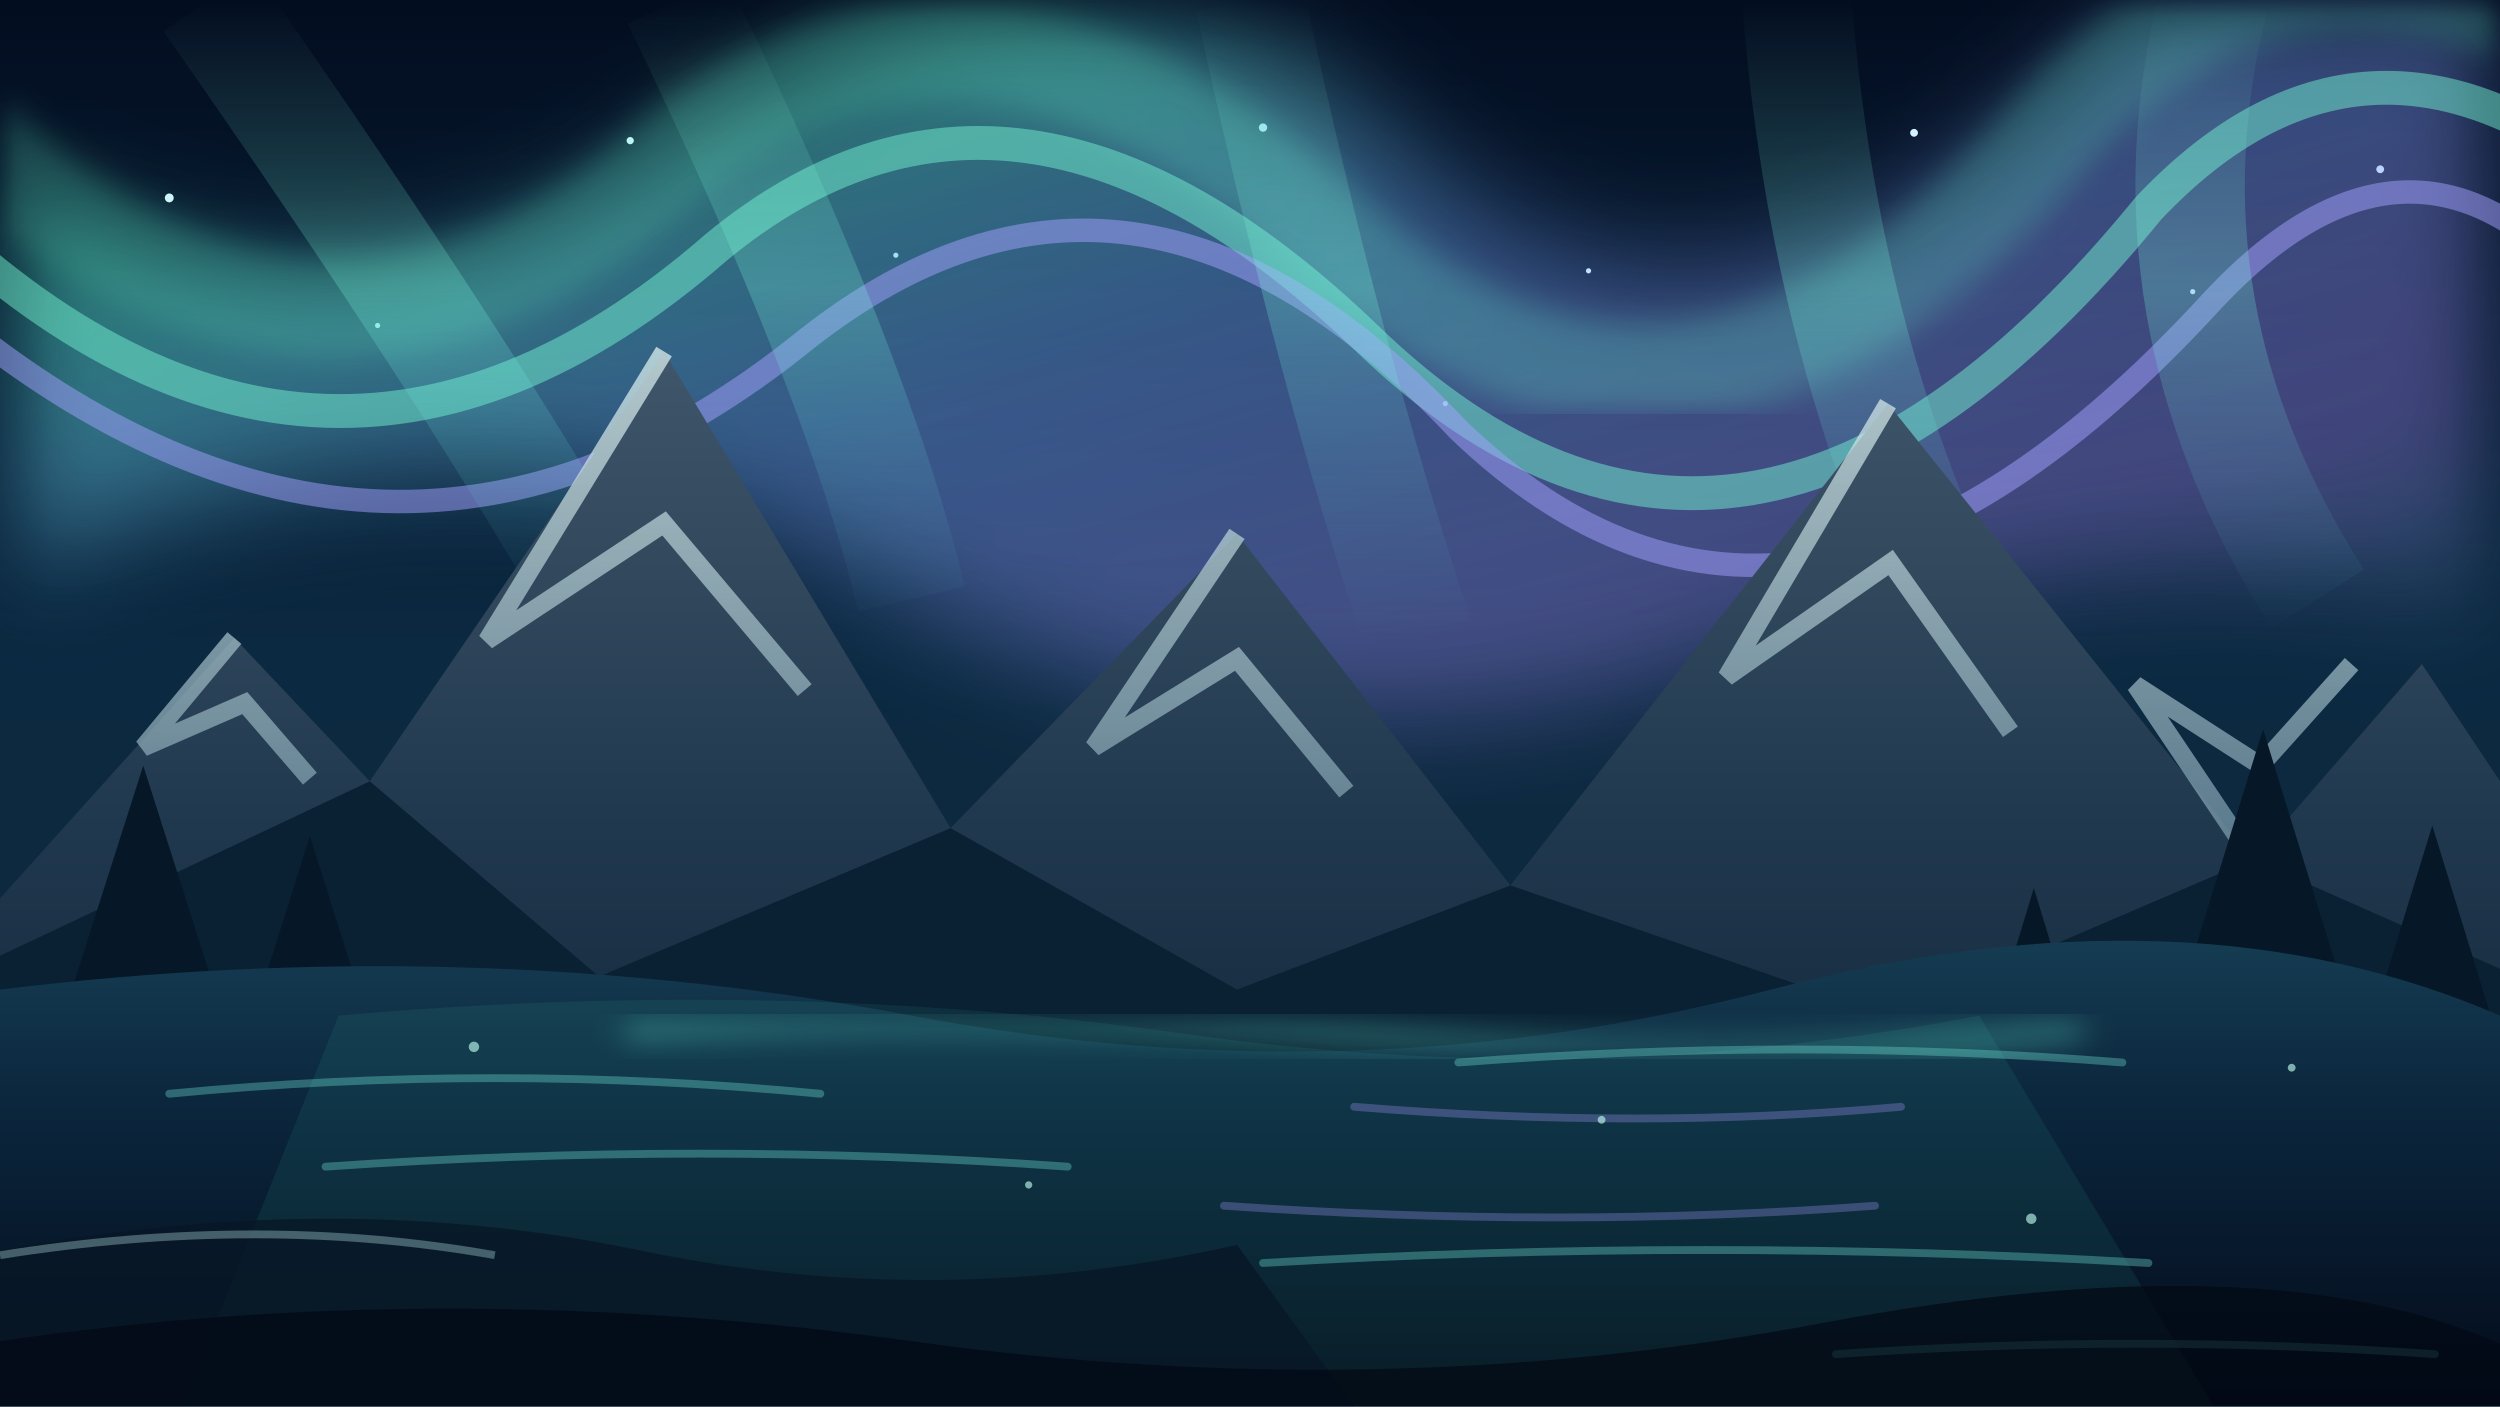
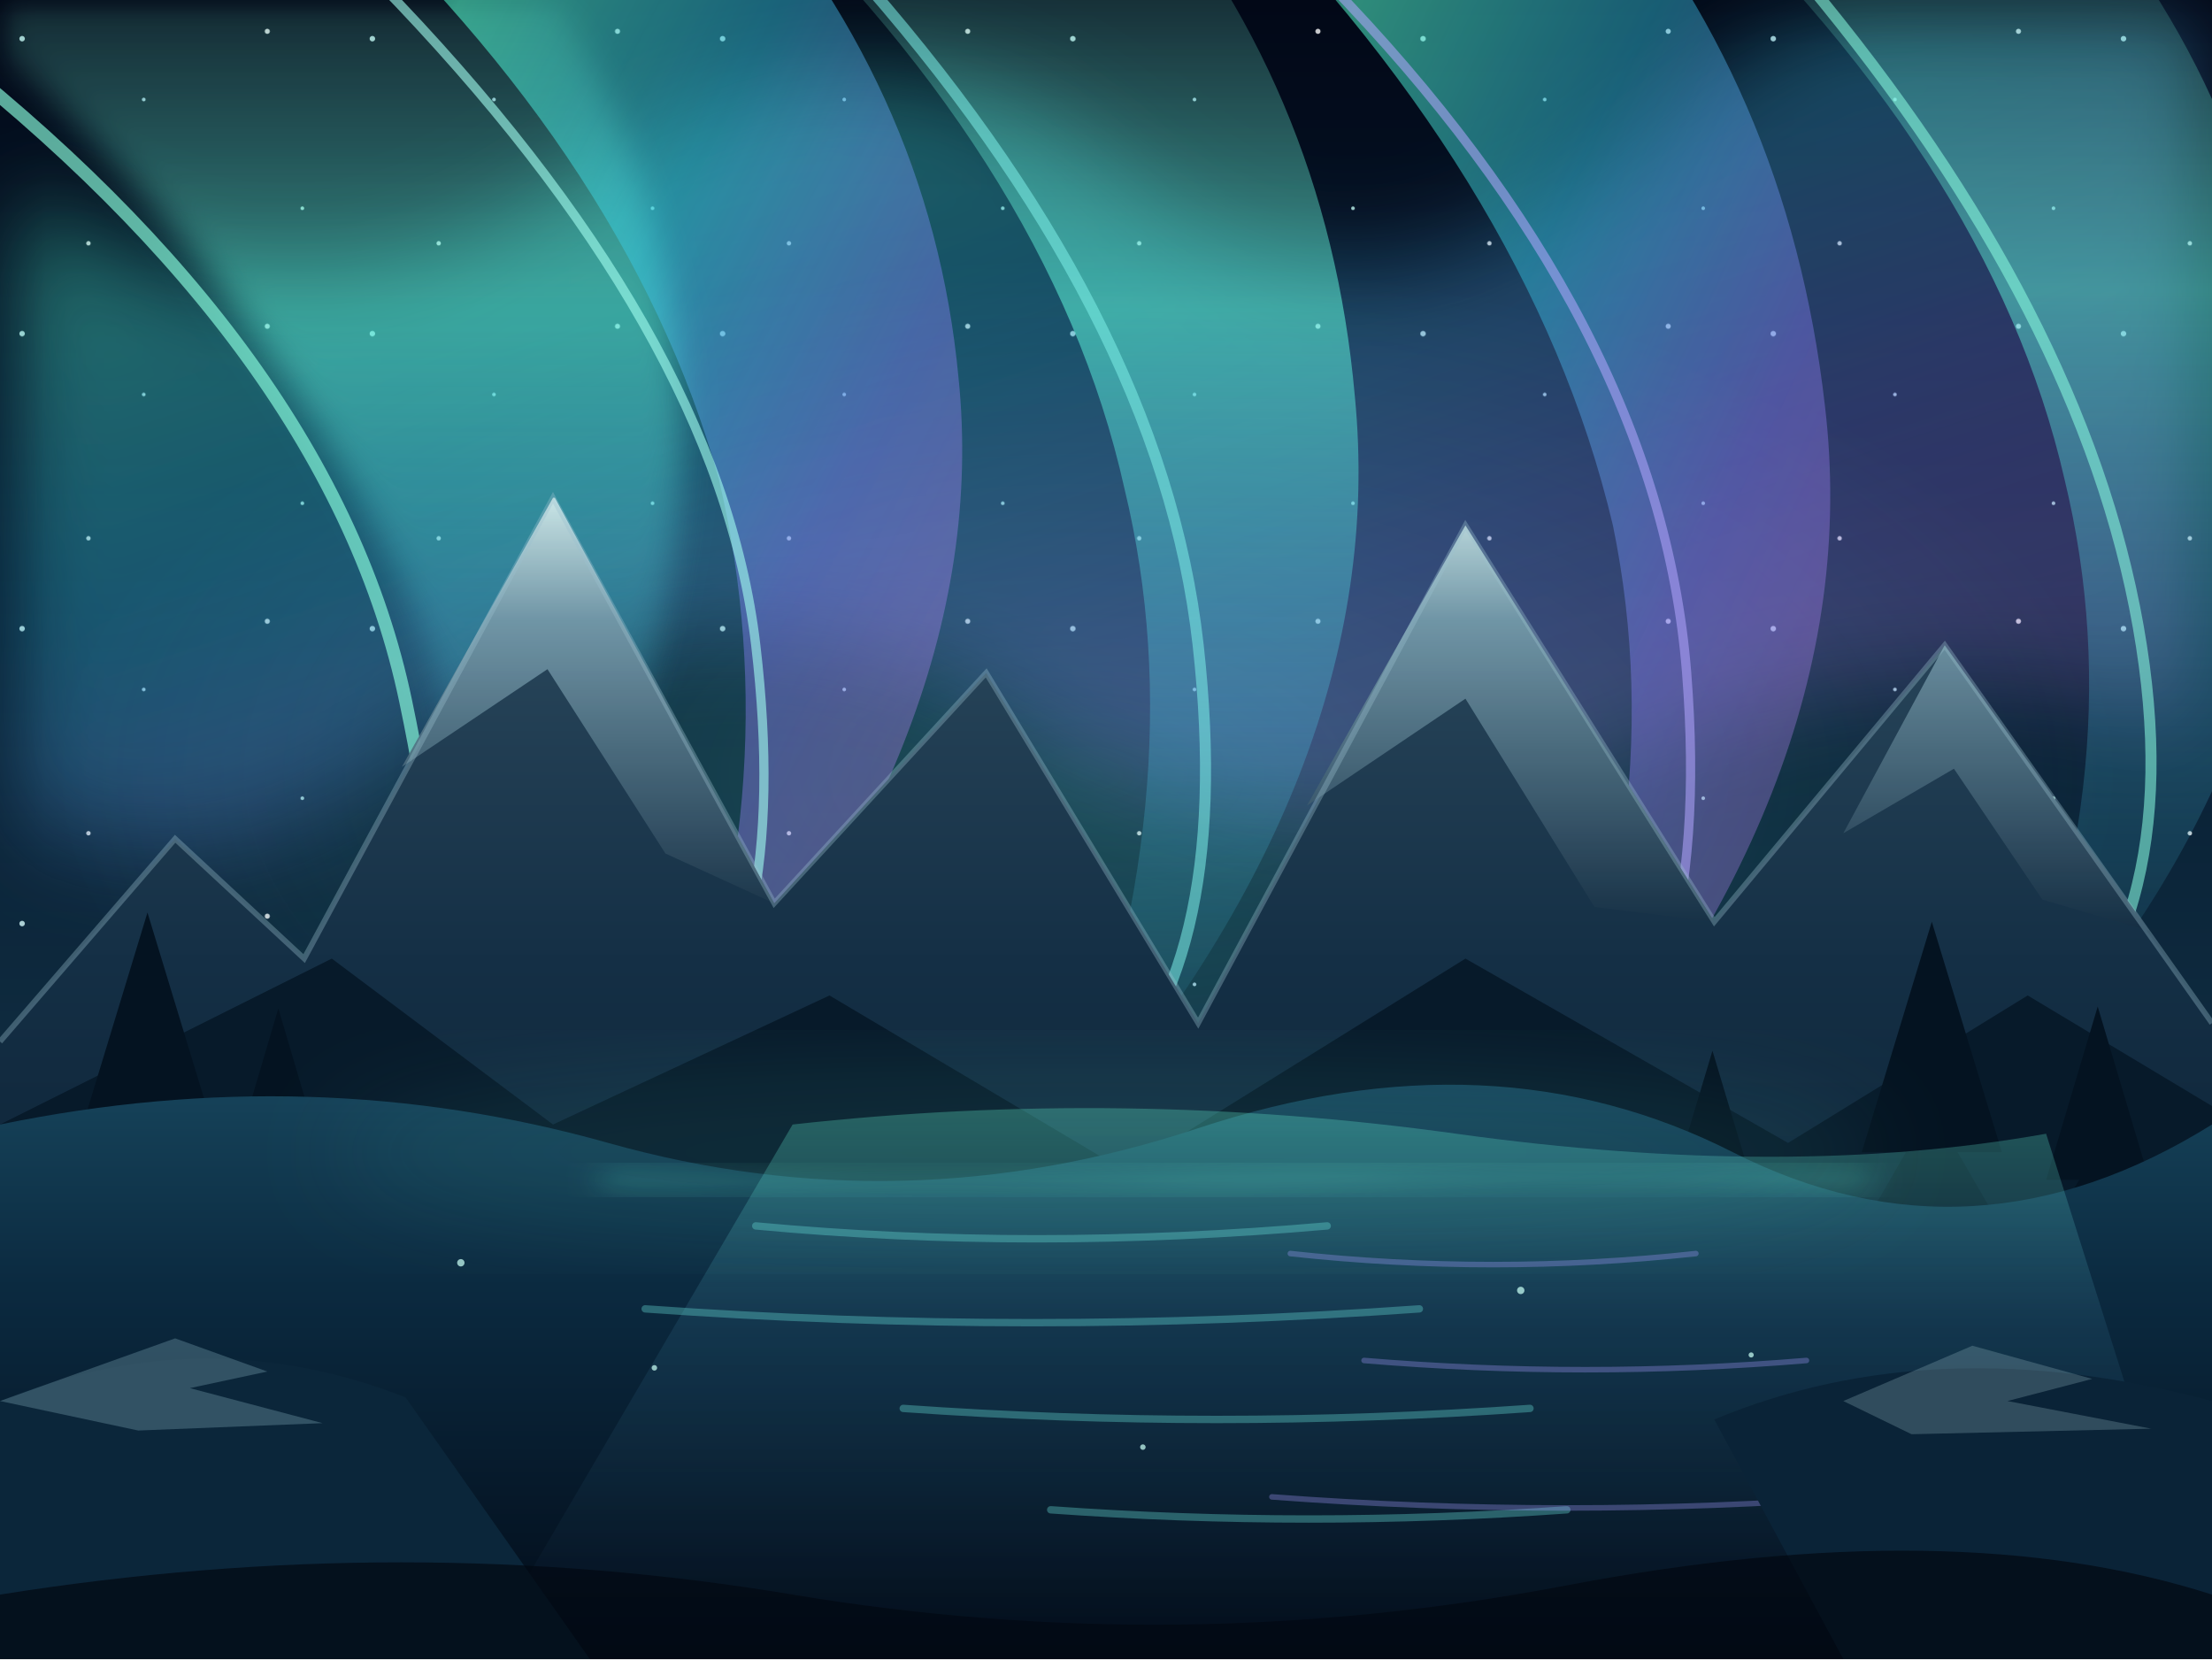
- <svg xmlns="http://www.w3.org/2000/svg" viewBox="0 0 960 540" preserveAspectRatio="xMidYMid slice">
+ <svg xmlns="http://www.w3.org/2000/svg" viewBox="0 0 1200 900" preserveAspectRatio="xMidYMid slice">
  <defs>
-     <linearGradient id="aSky" x2="0" y2="1">
-       <stop stop-color="#030d20" />
-       <stop offset=".46" stop-color="#0b2941" />
-       <stop offset="1" stop-color="#10283a" />
+     <linearGradient id="night" x2="0" y2="1">
+       <stop stop-color="#020817" />
+       <stop offset=".34" stop-color="#071c31" />
+       <stop offset=".7" stop-color="#102e42" />
+       <stop offset="1" stop-color="#071624" />
    </linearGradient>
-     <linearGradient id="aCurtain" x1="0" y1="0" x2="1" y2="1">
-       <stop stop-color="#46f5bd" stop-opacity="0" />
-       <stop offset=".25" stop-color="#46f5bd" stop-opacity=".72" />
-       <stop offset=".52" stop-color="#76a7ff" stop-opacity=".58" />
-       <stop offset=".78" stop-color="#b08aff" stop-opacity=".48" />
-       <stop offset="1" stop-color="#52e7e0" stop-opacity="0" />
+     <linearGradient id="ribbon" x1="0" y1="0" x2="1" y2="1">
+       <stop stop-color="#44ffd0" stop-opacity="0" />
+       <stop offset=".18" stop-color="#55ffd0" stop-opacity=".78" />
+       <stop offset=".42" stop-color="#35c9e8" stop-opacity=".64" />
+       <stop offset=".66" stop-color="#8d83ff" stop-opacity=".55" />
+       <stop offset=".86" stop-color="#d18cff" stop-opacity=".42" />
+       <stop offset="1" stop-color="#5effdf" stop-opacity="0" />
    </linearGradient>
-     <linearGradient id="aCurtain2" x1="0" y1="0" x2="0" y2="1">
-       <stop stop-color="#8affdf" stop-opacity="0" />
-       <stop offset=".45" stop-color="#7bffe0" stop-opacity=".55" />
-       <stop offset="1" stop-color="#5bd8ed" stop-opacity="0" />
+     <linearGradient id="ribbon2" x1="0" y1="0" x2="0" y2="1">
+       <stop stop-color="#8bffe3" stop-opacity="0" />
+       <stop offset=".35" stop-color="#61ffe0" stop-opacity=".75" />
+       <stop offset=".7" stop-color="#4ec9ec" stop-opacity=".36" />
+       <stop offset="1" stop-color="#4ec9ec" stop-opacity="0" />
    </linearGradient>
-     <linearGradient id="aWater" x2="0" y2="1">
-       <stop stop-color="#153c52" />
-       <stop offset=".35" stop-color="#0b263d" />
-       <stop offset="1" stop-color="#030b19" />
+     <linearGradient id="ice" x2="0" y2="1">
+       <stop stop-color="#d9f5f4" />
+       <stop offset=".28" stop-color="#789eae" />
+       <stop offset="1" stop-color="#152e43" />
    </linearGradient>
-     <linearGradient id="aMountain" x2="0" y2="1">
-       <stop stop-color="#40566a" />
-       <stop offset=".45" stop-color="#20384e" />
-       <stop offset="1" stop-color="#09192b" />
+     <linearGradient id="rock" x2="0" y2="1">
+       <stop stop-color="#304e62" />
+       <stop offset=".4" stop-color="#142f45" />
+       <stop offset="1" stop-color="#061525" />
    </linearGradient>
-     <linearGradient id="aIce" x2="0" y2="1">
-       <stop stop-color="#e0f4f2" />
-       <stop offset="1" stop-color="#7697a8" />
+     <linearGradient id="fjord" x2="0" y2="1">
+       <stop stop-color="#16435a" />
+       <stop offset=".35" stop-color="#0b2a40" />
+       <stop offset="1" stop-color="#020b18" />
    </linearGradient>
-     <filter id="aGlow">
-       <feGaussianBlur stdDeviation="20" />
+     <linearGradient id="reflection" x2="0" y2="1">
+       <stop stop-color="#6affd8" stop-opacity=".5" />
+       <stop offset=".4" stop-color="#63bfe9" stop-opacity=".18" />
+       <stop offset="1" stop-color="#63bfe9" stop-opacity="0" />
+     </linearGradient>
+     <radialGradient id="horizon">
+       <stop stop-color="#58e9d1" stop-opacity=".22" />
+       <stop offset="1" stop-color="#58e9d1" stop-opacity="0" />
+     </radialGradient>
+     <filter id="glow">
+       <feGaussianBlur stdDeviation="26" />
    </filter>
-     <filter id="aSoft">
-       <feGaussianBlur stdDeviation="6" />
+     <filter id="soft">
+       <feGaussianBlur stdDeviation="9" />
    </filter>
+     <pattern id="stars" width="190" height="160" patternUnits="userSpaceOnUse">
+       <circle cx="12" cy="21" r="1.5" fill="#d9ffff" />
+       <circle cx="78" cy="54" r="1" fill="#c7eaff" />
+       <circle cx="145" cy="17" r="1.4" fill="#fff" />
+       <circle cx="164" cy="113" r="1" fill="#c5fff1" />
+       <circle cx="48" cy="132" r="1.2" fill="#fff" />
+     </pattern>
  </defs>
-   <rect width="960" height="540" fill="url(#aSky)" />
-   <g fill="#d9f7ff">
-     <circle cx="65" cy="76" r="1.7" />
-     <circle cx="145" cy="125" r="1" />
-     <circle cx="242" cy="54" r="1.4" />
-     <circle cx="344" cy="98" r="1" />
-     <circle cx="485" cy="49" r="1.6" />
-     <circle cx="610" cy="104" r="1" />
-     <circle cx="735" cy="51" r="1.5" />
-     <circle cx="842" cy="112" r="1" />
-     <circle cx="914" cy="65" r="1.5" />
-     <circle cx="555" cy="155" r="1" />
+   <rect width="1200" height="900" fill="url(#night)" />
+   <rect width="1200" height="560" fill="url(#stars)" opacity=".78" />
+   <ellipse cx="590" cy="420" rx="570" ry="280" fill="url(#horizon)" />
+   <path d="M-100 30Q120 230 300 105T610 95T900 65T1310 30L1300 440Q1080 320 900 405T550 390T220 410T-80 365Z" fill="url(#ribbon)" opacity=".52" filter="url(#glow)" />
+   <path d="M-100-60Q120 115 210 300Q280 440 230 610Q370 420 370 230Q365 65 250-70Z" fill="url(#ribbon2)" opacity=".62" filter="url(#soft)" />
+   <path d="M160-80Q340 80 390 260Q430 430 360 610Q540 400 520 205Q505 45 390-80Z" fill="url(#ribbon)" opacity=".72" />
+   <path d="M390-80Q570 85 610 265Q650 430 575 625Q755 420 735 215Q720 45 610-80Z" fill="url(#ribbon2)" opacity=".7" />
+   <path d="M650-80Q830 95 875 285Q910 455 825 640Q1015 430 990 220Q970 45 860-80Z" fill="url(#ribbon)" opacity=".68" />
+   <path d="M900-80Q1080 85 1120 260Q1160 425 1080 600Q1260 410 1240 205Q1225 45 1110-80Z" fill="url(#ribbon2)" opacity=".62" />
+   <g fill="none" stroke-linecap="round">
+     <path d="M-40 20Q180 190 220 380T205 610" stroke="#8affdf" stroke-width="7" opacity=".65" />
+     <path d="M205-10Q390 180 410 350T360 590" stroke="#a2fff0" stroke-width="5" opacity=".6" />
+     <path d="M460-20Q630 170 650 350T590 600" stroke="#7cefe8" stroke-width="6" opacity=".55" />
+     <path d="M720-10Q900 175 915 365T840 620" stroke="#b3a5ff" stroke-width="5" opacity=".55" />
+     <path d="M980-10Q1130 170 1160 340T1090 590" stroke="#8bffe1" stroke-width="6" opacity=".55" />
  </g>
-   <path d="M-80 20Q100 170 260 58T540 58T820 8T1050 50L1030 255Q840 188 670 250T330 220T-60 250Z" fill="url(#aCurtain)" opacity=".72" filter="url(#aGlow)" />
-   <path d="M-40 25Q115 195 265 55Q380-30 510 90Q650 215 790 48Q880-50 1010 25" fill="none" stroke="#68fbd0" stroke-width="38" opacity=".22" filter="url(#aSoft)" />
-   <path d="M-35 75Q120 230 275 95Q390 0 525 130Q670 270 825 80Q910-10 1010 75" fill="none" stroke="#75f7d4" stroke-width="13" opacity=".48" />
-   <path d="M-20 120Q150 260 310 130Q435 32 560 165Q690 290 850 115Q930 30 1000 120" fill="none" stroke="#a4a1ff" stroke-width="9" opacity=".5" />
-   <path d="M80 0Q185 150 235 240M260 0Q330 145 350 230M480 0Q510 140 545 245M690 0Q700 130 750 235M850 0Q820 120 890 230" fill="none" stroke="url(#aCurtain2)" stroke-width="42" opacity=".45" />
-   <path d="M0 345L90 245 142 300 255 135 365 318 475 205 580 340 725 155 865 330 930 255 960 300V540H0Z" fill="url(#aMountain)" />
-   <path d="M90 245l-35 42 39-17 25 29M255 135l-68 111 68-45 54 64M475 205l-55 82 55-34 42 51M725 155l-62 105 63-44 46 65M865 330l-45-67 48 31 35-39" fill="none" stroke="url(#aIce)" stroke-width="7" opacity=".72" />
-   <path d="M0 367L142 300 230 375 365 318 475 380 580 340 725 390 865 330 960 372V540H0Z" fill="#0a2033" />
-   <g fill="#061827">
-     <path d="M25 388l30-94 30 94H67l26 42H17l26-42Z" />
-     <path d="M95 397l24-76 24 76h-15l22 34H88l22-34Z" />
-     <path d="M835 390l34-110 34 110h-18l28 47h-88l28-47Z" />
-     <path d="M910 395l24-78 24 78h-15l21 36h-66l21-36Z" />
-     <path d="M760 410l21-69 21 69h-13l20 32h-56l20-32Z" />
+   <path d="M0 565L95 455 165 520 300 270 420 490 535 365 650 555 795 285 930 500 1055 350 1200 555V900H0Z" fill="url(#rock)" />
+   <path d="M300 270l-82 146 79-53 64 100 59 27-119-220ZM795 285l-86 152 86-58 70 113 65 8-135-215ZM1055 350l-55 102 60-35 48 71 58 17-111-155Z" fill="url(#ice)" opacity=".9" />
+   <path d="M0 565L95 455 165 520 300 270 420 490 535 365 650 555 795 285 930 500 1055 350 1200 555" fill="none" stroke="#9bc1cf" stroke-width="3" opacity=".35" />
+   <path d="M0 610L180 520 300 610 450 540 610 635 795 520 970 620 1100 540 1200 600V900H0Z" fill="#071a2a" />
+   <g fill="#041321">
+     <path d="M45 610l35-115 35 115H94l32 55H35l32-55Z" />
+     <path d="M125 635l26-88 26 88h-16l25 42h-70l25-42Z" />
+     <path d="M1010 625l38-125 38 125h-24l33 57h-94l33-57Z" />
+     <path d="M1110 640l28-94 28 94h-18l27 44h-74l27-44Z" />
+     <path d="M905 650l24-80 24 80h-15l23 38h-64l23-38Z" />
  </g>
-   <path d="M0 380Q180 358 350 390T680 380T960 390V540H0Z" fill="url(#aWater)" />
-   <path d="M130 390Q300 375 455 397T760 390L850 540H70Z" fill="#3fe3c5" opacity=".08" />
-   <path d="M240 395Q390 385 540 399T800 394" fill="none" stroke="#65efd1" stroke-width="10" opacity=".32" filter="url(#aSoft)" />
+   <path d="M0 610Q170 575 330 620T650 612T940 625T1200 610V900H0Z" fill="url(#fjord)" />
+   <path d="M430 610Q610 590 790 615T1110 615L1200 900H260Z" fill="url(#reflection)" opacity=".55" />
  <g fill="none" stroke-linecap="round">
-     <path d="M65 420q125-12 250 0m-190 28q145-10 285 0m150-40q130-10 255 0m-330 77q170-10 340 0m-120 35q115-8 230 0" stroke="#73e9d9" stroke-width="3" opacity=".34" />
-     <path d="M520 425q110 9 210 0m-260 38q130 9 250 0" stroke="#a79cff" stroke-width="3" opacity=".3" />
+     <path d="M330 640Q510 655 690 640T1010 640" stroke="#65f7d6" stroke-width="12" opacity=".28" filter="url(#soft)" />
+     <path d="M410 665q150 14 310 0m-370 45q210 15 420 0m-280 54q170 12 340 0m-260 55q140 10 280 0" stroke="#66dfd9" stroke-width="4" opacity=".35" />
+     <path d="M700 680q110 12 220 0m-180 58q120 10 240 0m-290 74q160 12 320 0" stroke="#a59aff" stroke-width="3" opacity=".32" />
  </g>
-   <path d="M0 480Q130 456 245 480T475 478L520 540H0Z" fill="#071726" opacity=".8" />
-   <path d="M0 482q100-16 190 0" fill="none" stroke="#b4e4e8" stroke-width="3" opacity=".35" />
-   <g fill="#baf8e9" opacity=".65">
-     <circle cx="182" cy="402" r="2" />
-     <circle cx="615" cy="430" r="1.5" />
-     <circle cx="780" cy="468" r="2" />
-     <circle cx="395" cy="455" r="1.4" />
-     <circle cx="880" cy="410" r="1.5" />
+   <path d="M0 760Q110 715 220 758L320 900H0Z" fill="#0b263a" />
+   <path d="M0 760l95-34 50 18-42 9 72 19-100 4Z" fill="#8db9c7" opacity=".3" />
+   <path d="M930 770Q1050 720 1200 760V900H1000Z" fill="#0a2337" />
+   <path d="M1000 760l70-30 65 18-46 12 78 15-130 3Z" fill="#a5c9d0" opacity=".25" />
+   <ellipse cx="600" cy="625" rx="420" ry="55" fill="#5eeed6" opacity=".08" filter="url(#glow)" />
+   <g fill="#c8fff4" opacity=".72">
+     <circle cx="250" cy="685" r="2" />
+     <circle cx="355" cy="742" r="1.5" />
+     <circle cx="825" cy="700" r="2" />
+     <circle cx="950" cy="735" r="1.4" />
+     <circle cx="620" cy="785" r="1.5" />
  </g>
-   <path d="M0 515Q170 490 350 515T700 508T960 516V540H0Z" fill="#020914" opacity=".72" />
+   <path d="M0 865Q220 830 430 865T850 860T1200 865V900H0Z" fill="#020812" opacity=".72" />
</svg>
